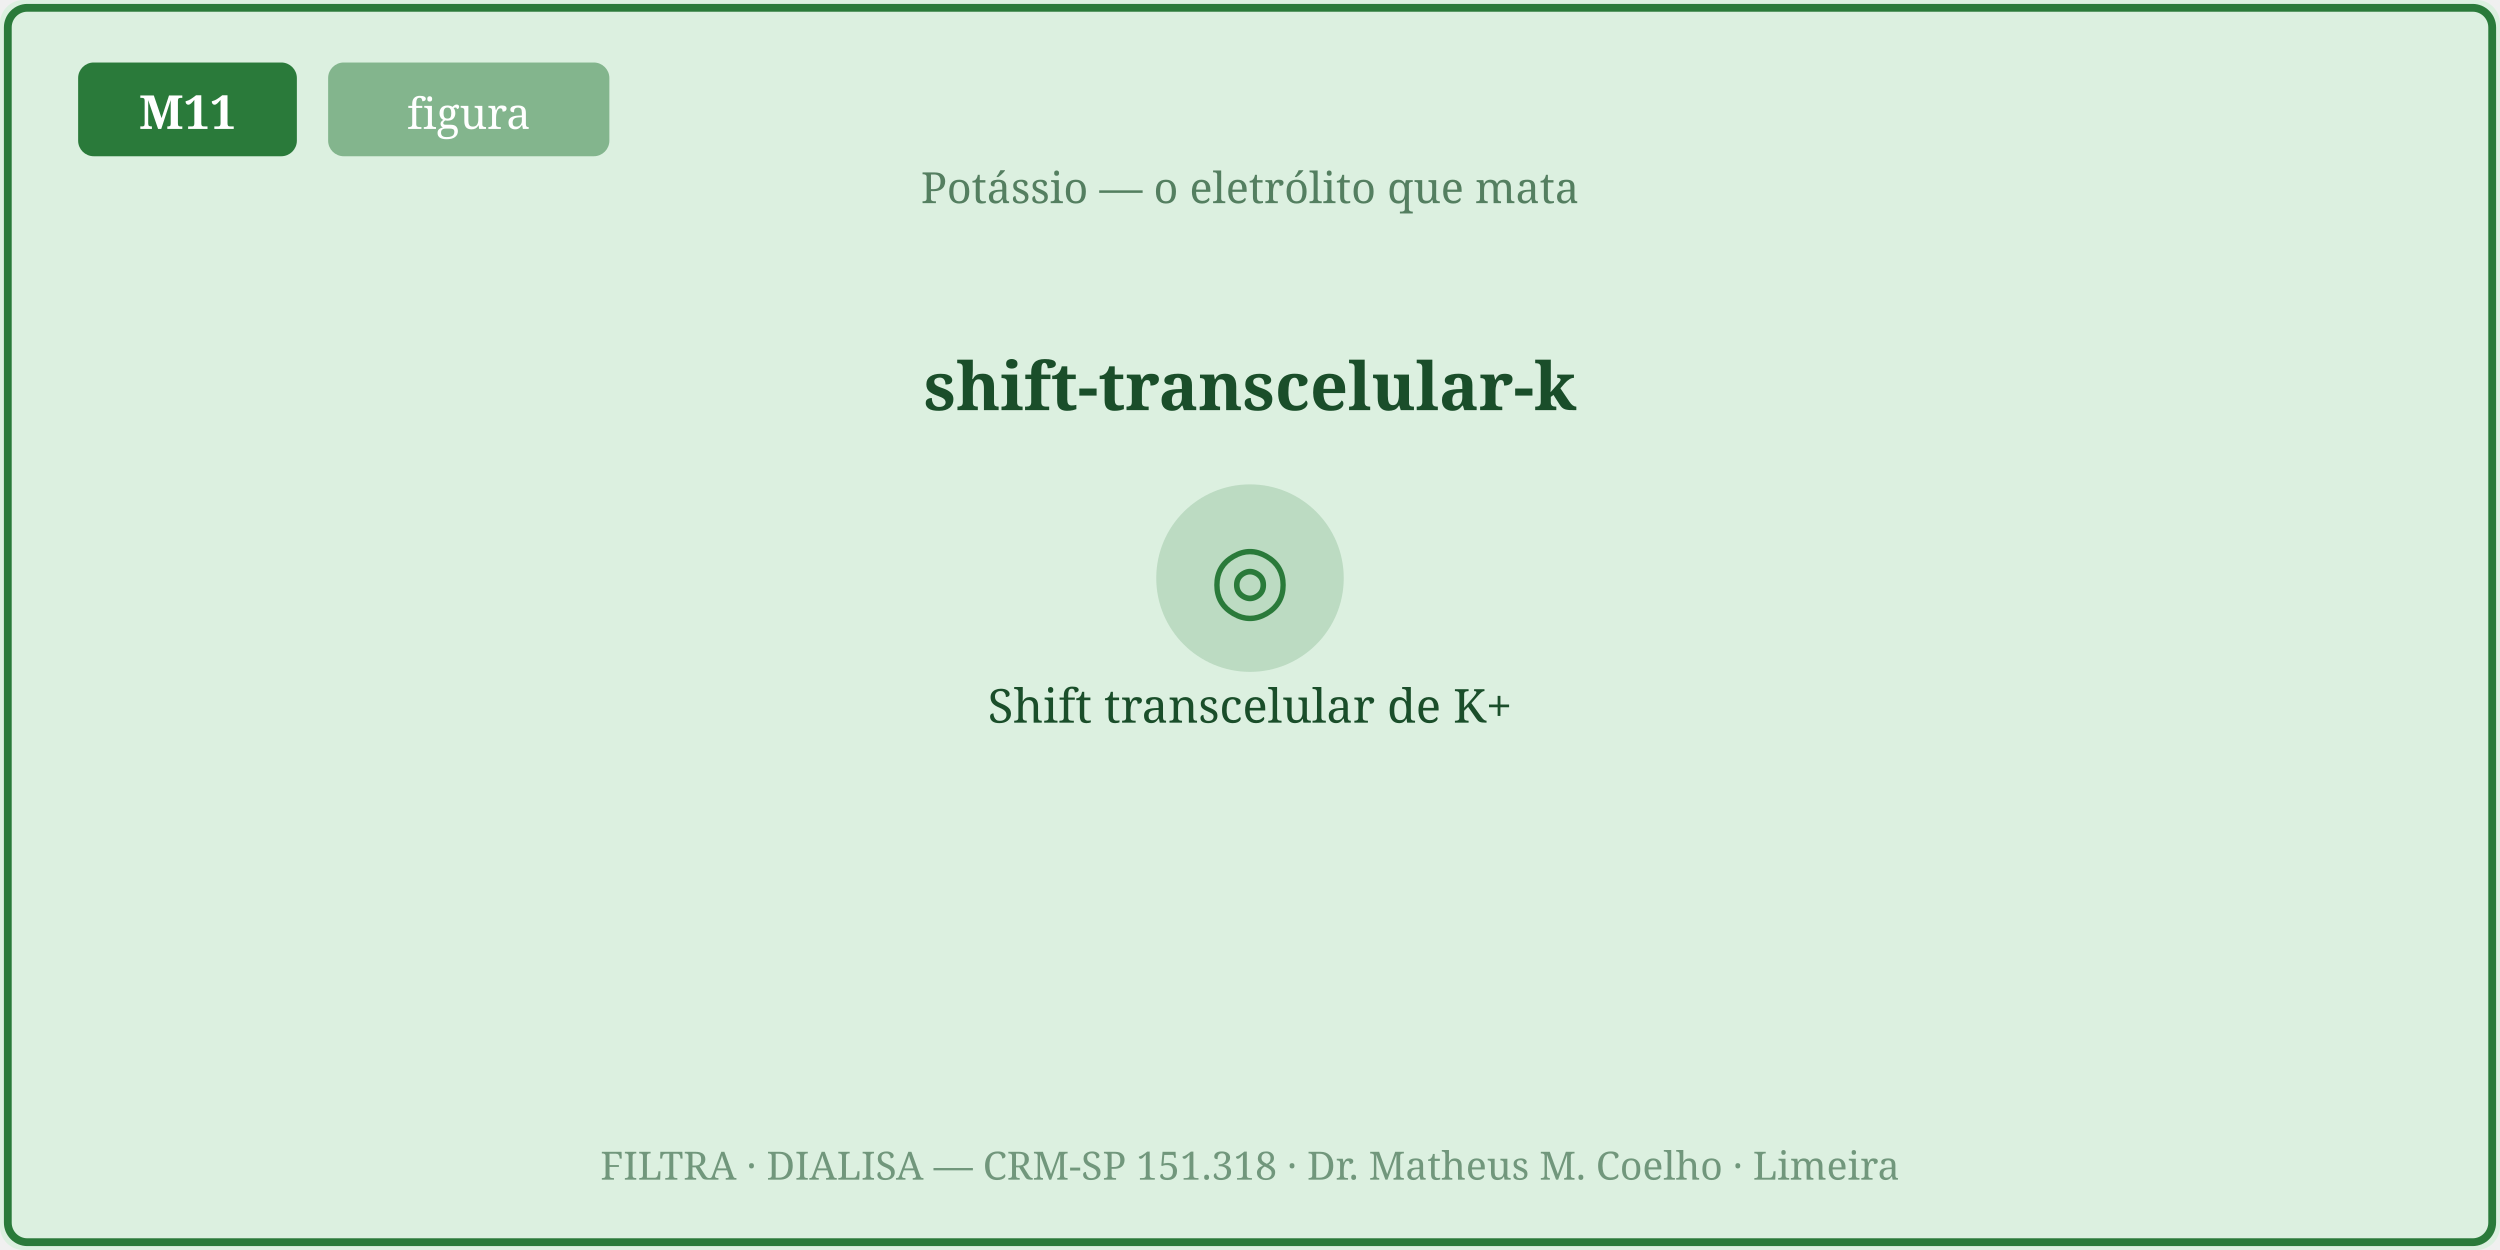
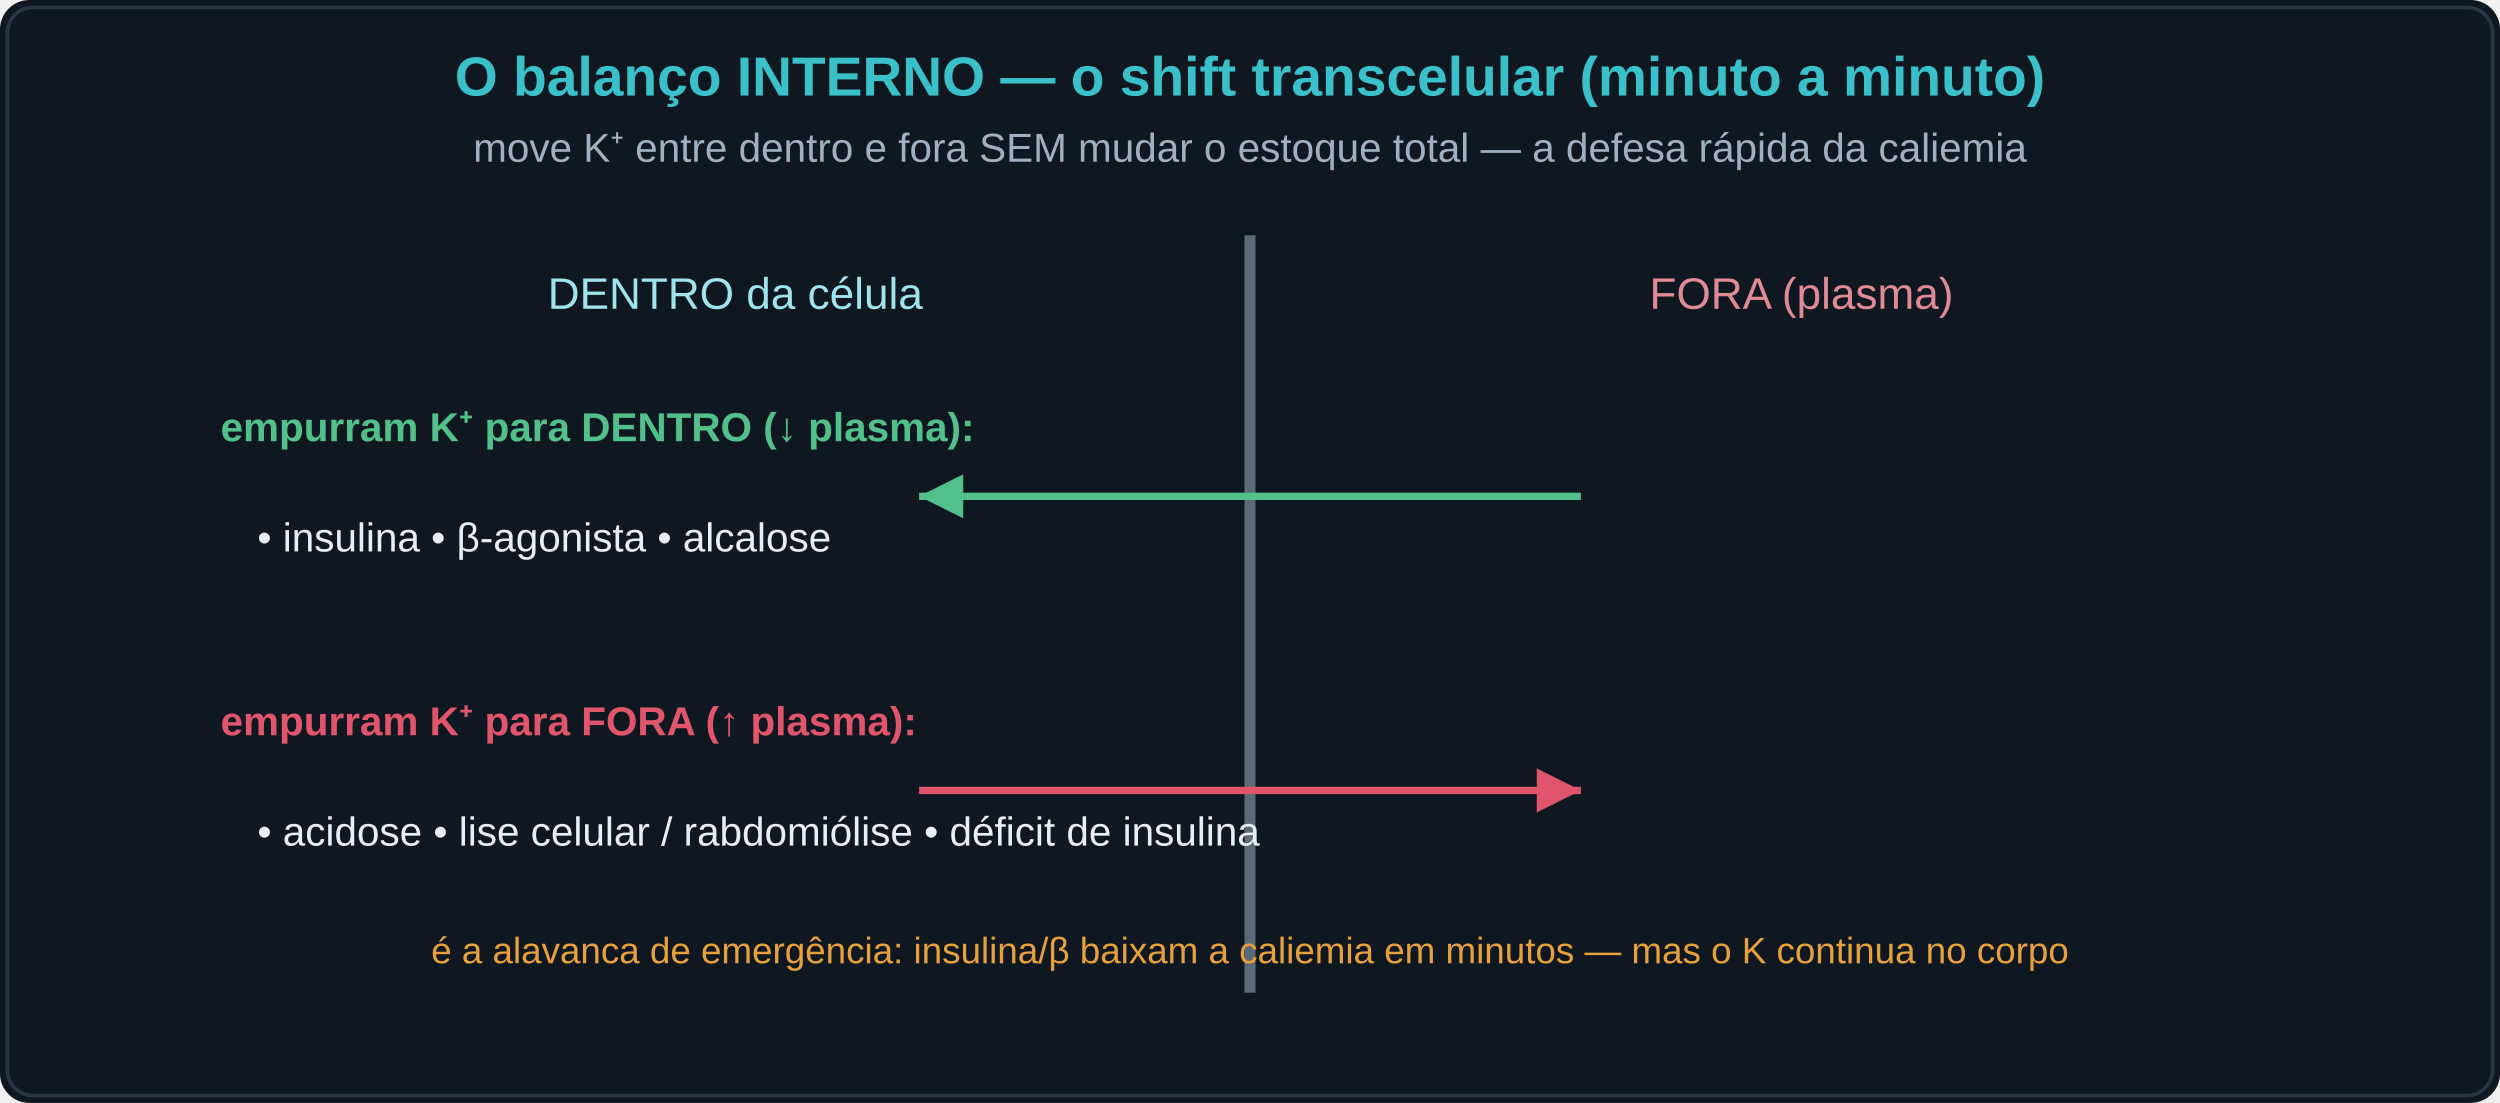
- <svg xmlns="http://www.w3.org/2000/svg" viewBox="0 0 640 320" font-family="Georgia,serif">
-   <rect width="640" height="320" fill="#dcf0e0" rx="6" />
-   <rect x="2" y="2" width="636" height="316" rx="5" fill="none" stroke="#2a7a3a" stroke-width="2" />
-   <rect x="20" y="16" width="56" height="24" rx="4" fill="#2a7a3a" />
-   <text x="48" y="33" text-anchor="middle" font-size="12" font-weight="bold" fill="white">M11</text>
-   <rect x="84" y="16" width="72" height="24" rx="4" fill="#2a7a3a" opacity="0.5" />
-   <text x="120" y="33" text-anchor="middle" font-size="11" fill="white">figura</text>
-   <text x="320" y="52" text-anchor="middle" font-size="11" fill="#1a4e2a" opacity="0.7">Potássio — o eletrólito que mata</text>
-   <text x="320" y="105" text-anchor="middle" font-size="17" font-weight="bold" fill="#1a4e2a">shift-transcelular-k</text>
-   <circle cx="320" cy="148" r="24" fill="#2a7a3a" opacity="0.18" />
-   <text x="320" y="156" text-anchor="middle" font-size="24" fill="#2a7a3a">◎</text>
-   <text x="320" y="185" text-anchor="middle" font-size="12" fill="#1a4e2a">Shift transcelular de K+</text>
-   <text x="320" y="302" text-anchor="middle" font-size="10" fill="#1a4e2a" opacity="0.55">FILTRA · DIALISA — CRM-SP 151.318 · Dr. Matheus M. Coelho · Limeira</text>
+ <svg xmlns="http://www.w3.org/2000/svg" viewBox="0 0 680 300" font-family="system-ui,Arial,sans-serif">
+   <defs>
+     <marker id="in" markerWidth="9" markerHeight="9" refX="6" refY="3" orient="auto">
+       <path d="M0,0 L6,3 L0,6 z" fill="#52c08a" />
+     </marker>
+     <marker id="out" markerWidth="9" markerHeight="9" refX="6" refY="3" orient="auto">
+       <path d="M0,0 L6,3 L0,6 z" fill="#e0556b" />
+     </marker>
+   </defs>
+   <rect width="680" height="300" rx="8" fill="#0f1720" />
+   <rect x="2" y="2" width="676" height="296" rx="7" fill="none" stroke="#283642" />
+   <text x="340" y="26" text-anchor="middle" font-size="15" font-weight="bold" fill="#39c0c8">O balanço INTERNO — o shift transcelular (minuto a minuto)</text>
+   <text x="340" y="44" text-anchor="middle" font-size="11" fill="#9fb1c0">move K⁺ entre dentro e fora SEM mudar o estoque total — a defesa rápida da caliemia</text>
+   <line x1="340" y1="64" x2="340" y2="270" stroke="#5a6b78" stroke-width="3" />
+   <text x="200" y="84" text-anchor="middle" font-size="12" fill="#9fe3ec">DENTRO da célula</text>
+   <text x="490" y="84" text-anchor="middle" font-size="12" fill="#e08a96">FORA (plasma)</text>
+   <g font-size="11" fill="#e7eef4">
+     <text x="60" y="120" fill="#52c08a" font-weight="bold">empurram K⁺ para DENTRO (↓ plasma):</text>
+     <line x1="430" y1="135" x2="250" y2="135" stroke="#52c08a" stroke-width="2" marker-end="url(#in)" />
+     <text x="70" y="150">• insulina   • β-agonista   • alcalose</text>
+     <text x="60" y="200" fill="#e0556b" font-weight="bold">empurram K⁺ para FORA (↑ plasma):</text>
+     <line x1="250" y1="215" x2="430" y2="215" stroke="#e0556b" stroke-width="2" marker-end="url(#out)" />
+     <text x="70" y="230">• acidose   • lise celular / rabdomiólise   • déficit de insulina</text>
+   </g>
+   <text x="340" y="262" text-anchor="middle" font-size="10" fill="#e8a13a">é a alavanca de emergência: insulina/β baixam a caliemia em minutos — mas o K continua no corpo</text>
</svg>
